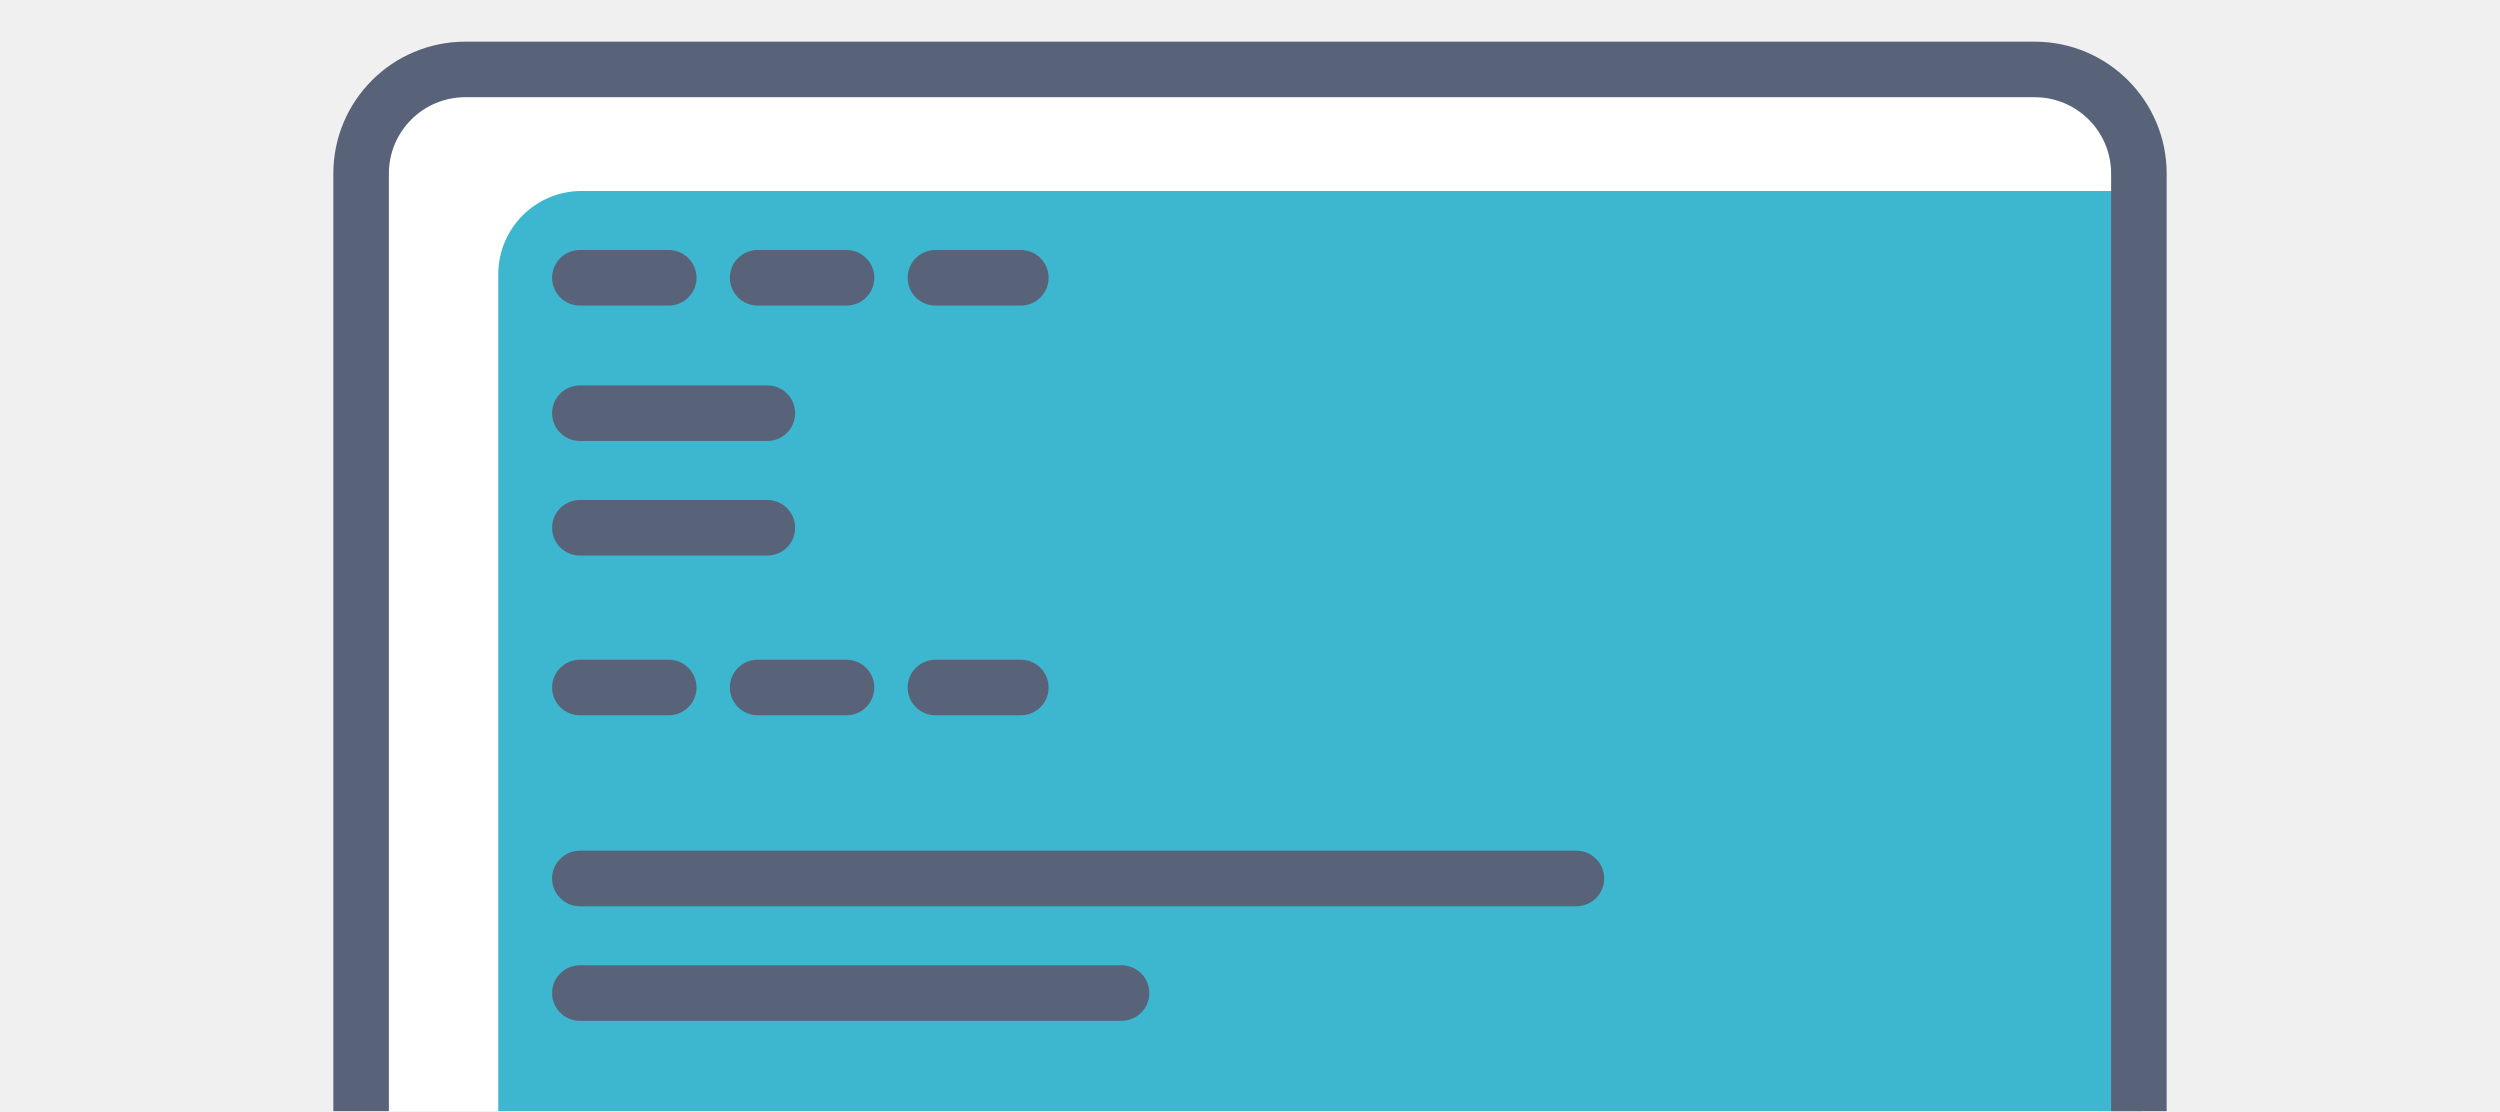
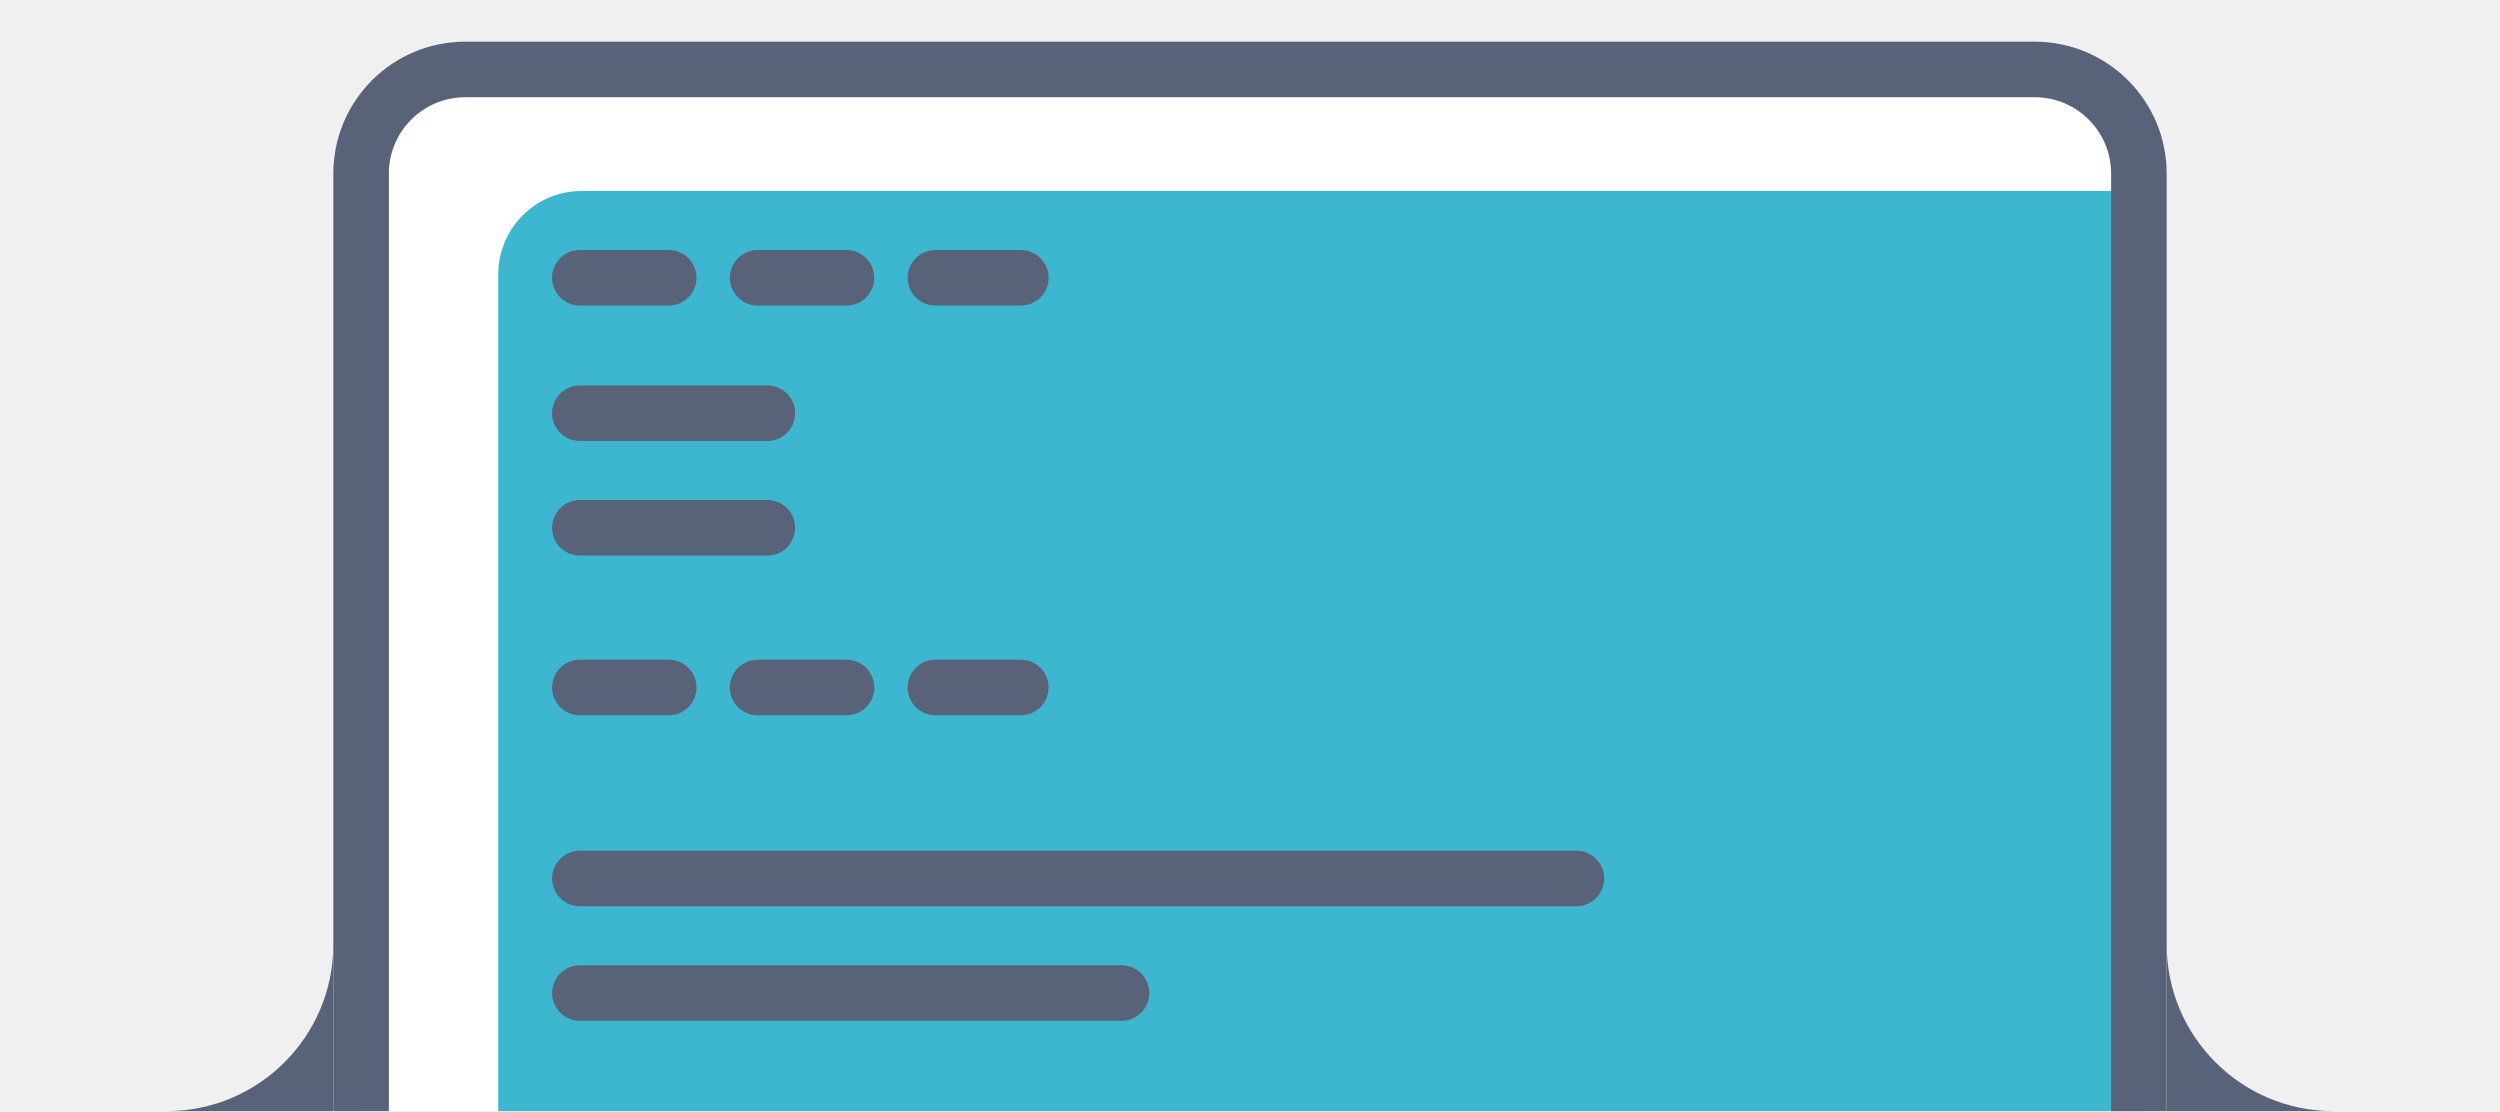
<svg xmlns="http://www.w3.org/2000/svg" id="レイヤー_1" data-name="レイヤー 1" viewBox="0 0 720 320">
  <defs>
-     <style>.cls-1{fill:#fff;}.cls-2{fill:#3db7cf;}.cls-3,.cls-4,.cls-5{fill:none;stroke:#58637a;stroke-linejoin:round;stroke-width:16px;}.cls-4,.cls-5{stroke-linecap:round;}.cls-4{stroke-dasharray:25.6;}</style>
+     <style>.cls-1{fill:#fff;}.cls-2{fill:#3db7cf;}.cls-3,.cls-4,.cls-5{fill:none;stroke:#58637a;stroke-linejoin:round;stroke-width:16px;}.cls-4,.cls-5{stroke-linecap:round;}.cls-4{stroke-dasharray:25.6;}.cls-6{fill:#58637a;}</style>
  </defs>
  <path class="cls-1" d="M104,320V50a30,30,0,0,1,30-30H586a30,30,0,0,1,30,30V320" />
  <path class="cls-2" d="M143.5,320V79a24,24,0,0,1,24-24H617V320" />
  <path class="cls-3" d="M104,320V50a30,30,0,0,1,30-30H586a30,30,0,0,1,30,30V320" />
  <line class="cls-4" x1="167" y1="80" x2="294" y2="80" />
  <line class="cls-4" x1="167" y1="198" x2="294" y2="198" />
  <line class="cls-5" x1="167" y1="253" x2="454" y2="253" />
  <line class="cls-5" x1="167" y1="286" x2="323" y2="286" />
  <line class="cls-5" x1="167" y1="119" x2="221" y2="119" />
  <line class="cls-5" x1="167" y1="152" x2="221" y2="152" />
+   <path class="cls-6" d="M48,320a48,48,0,0,0,48-48v48Z" />
+   <path class="cls-6" d="M672,320a48,48,0,0,1-48-48v48Z" />
</svg>
